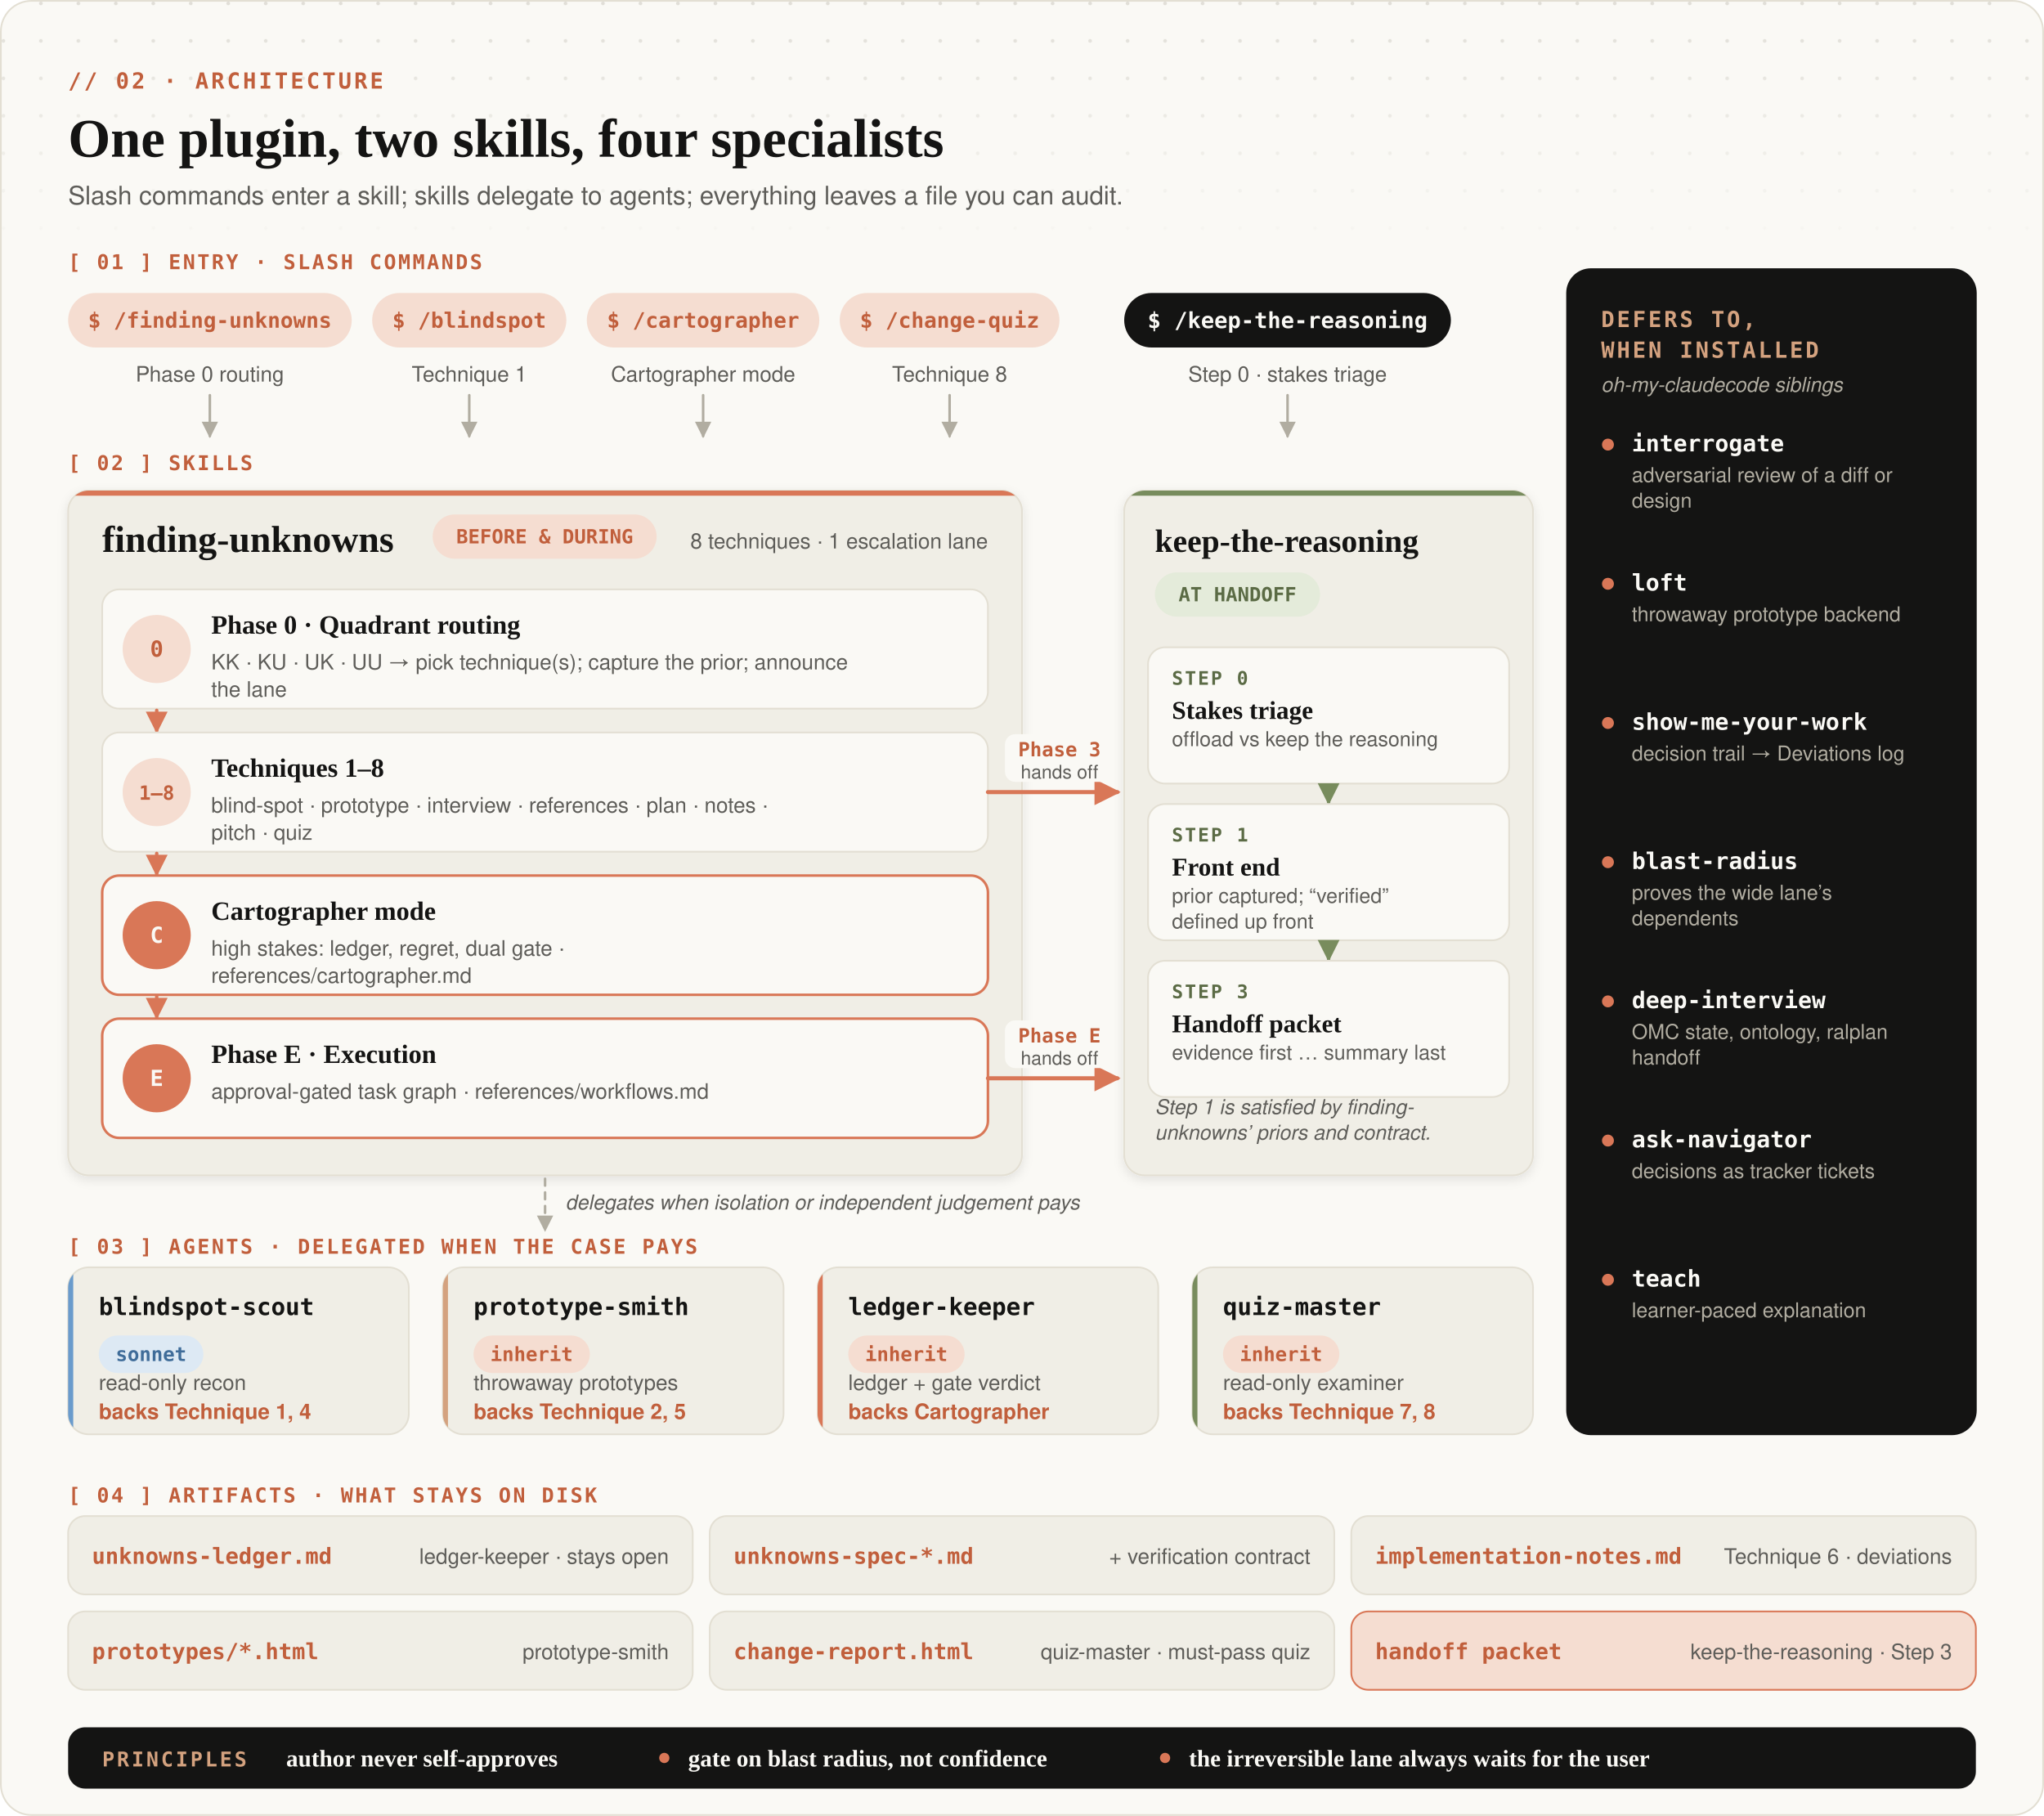
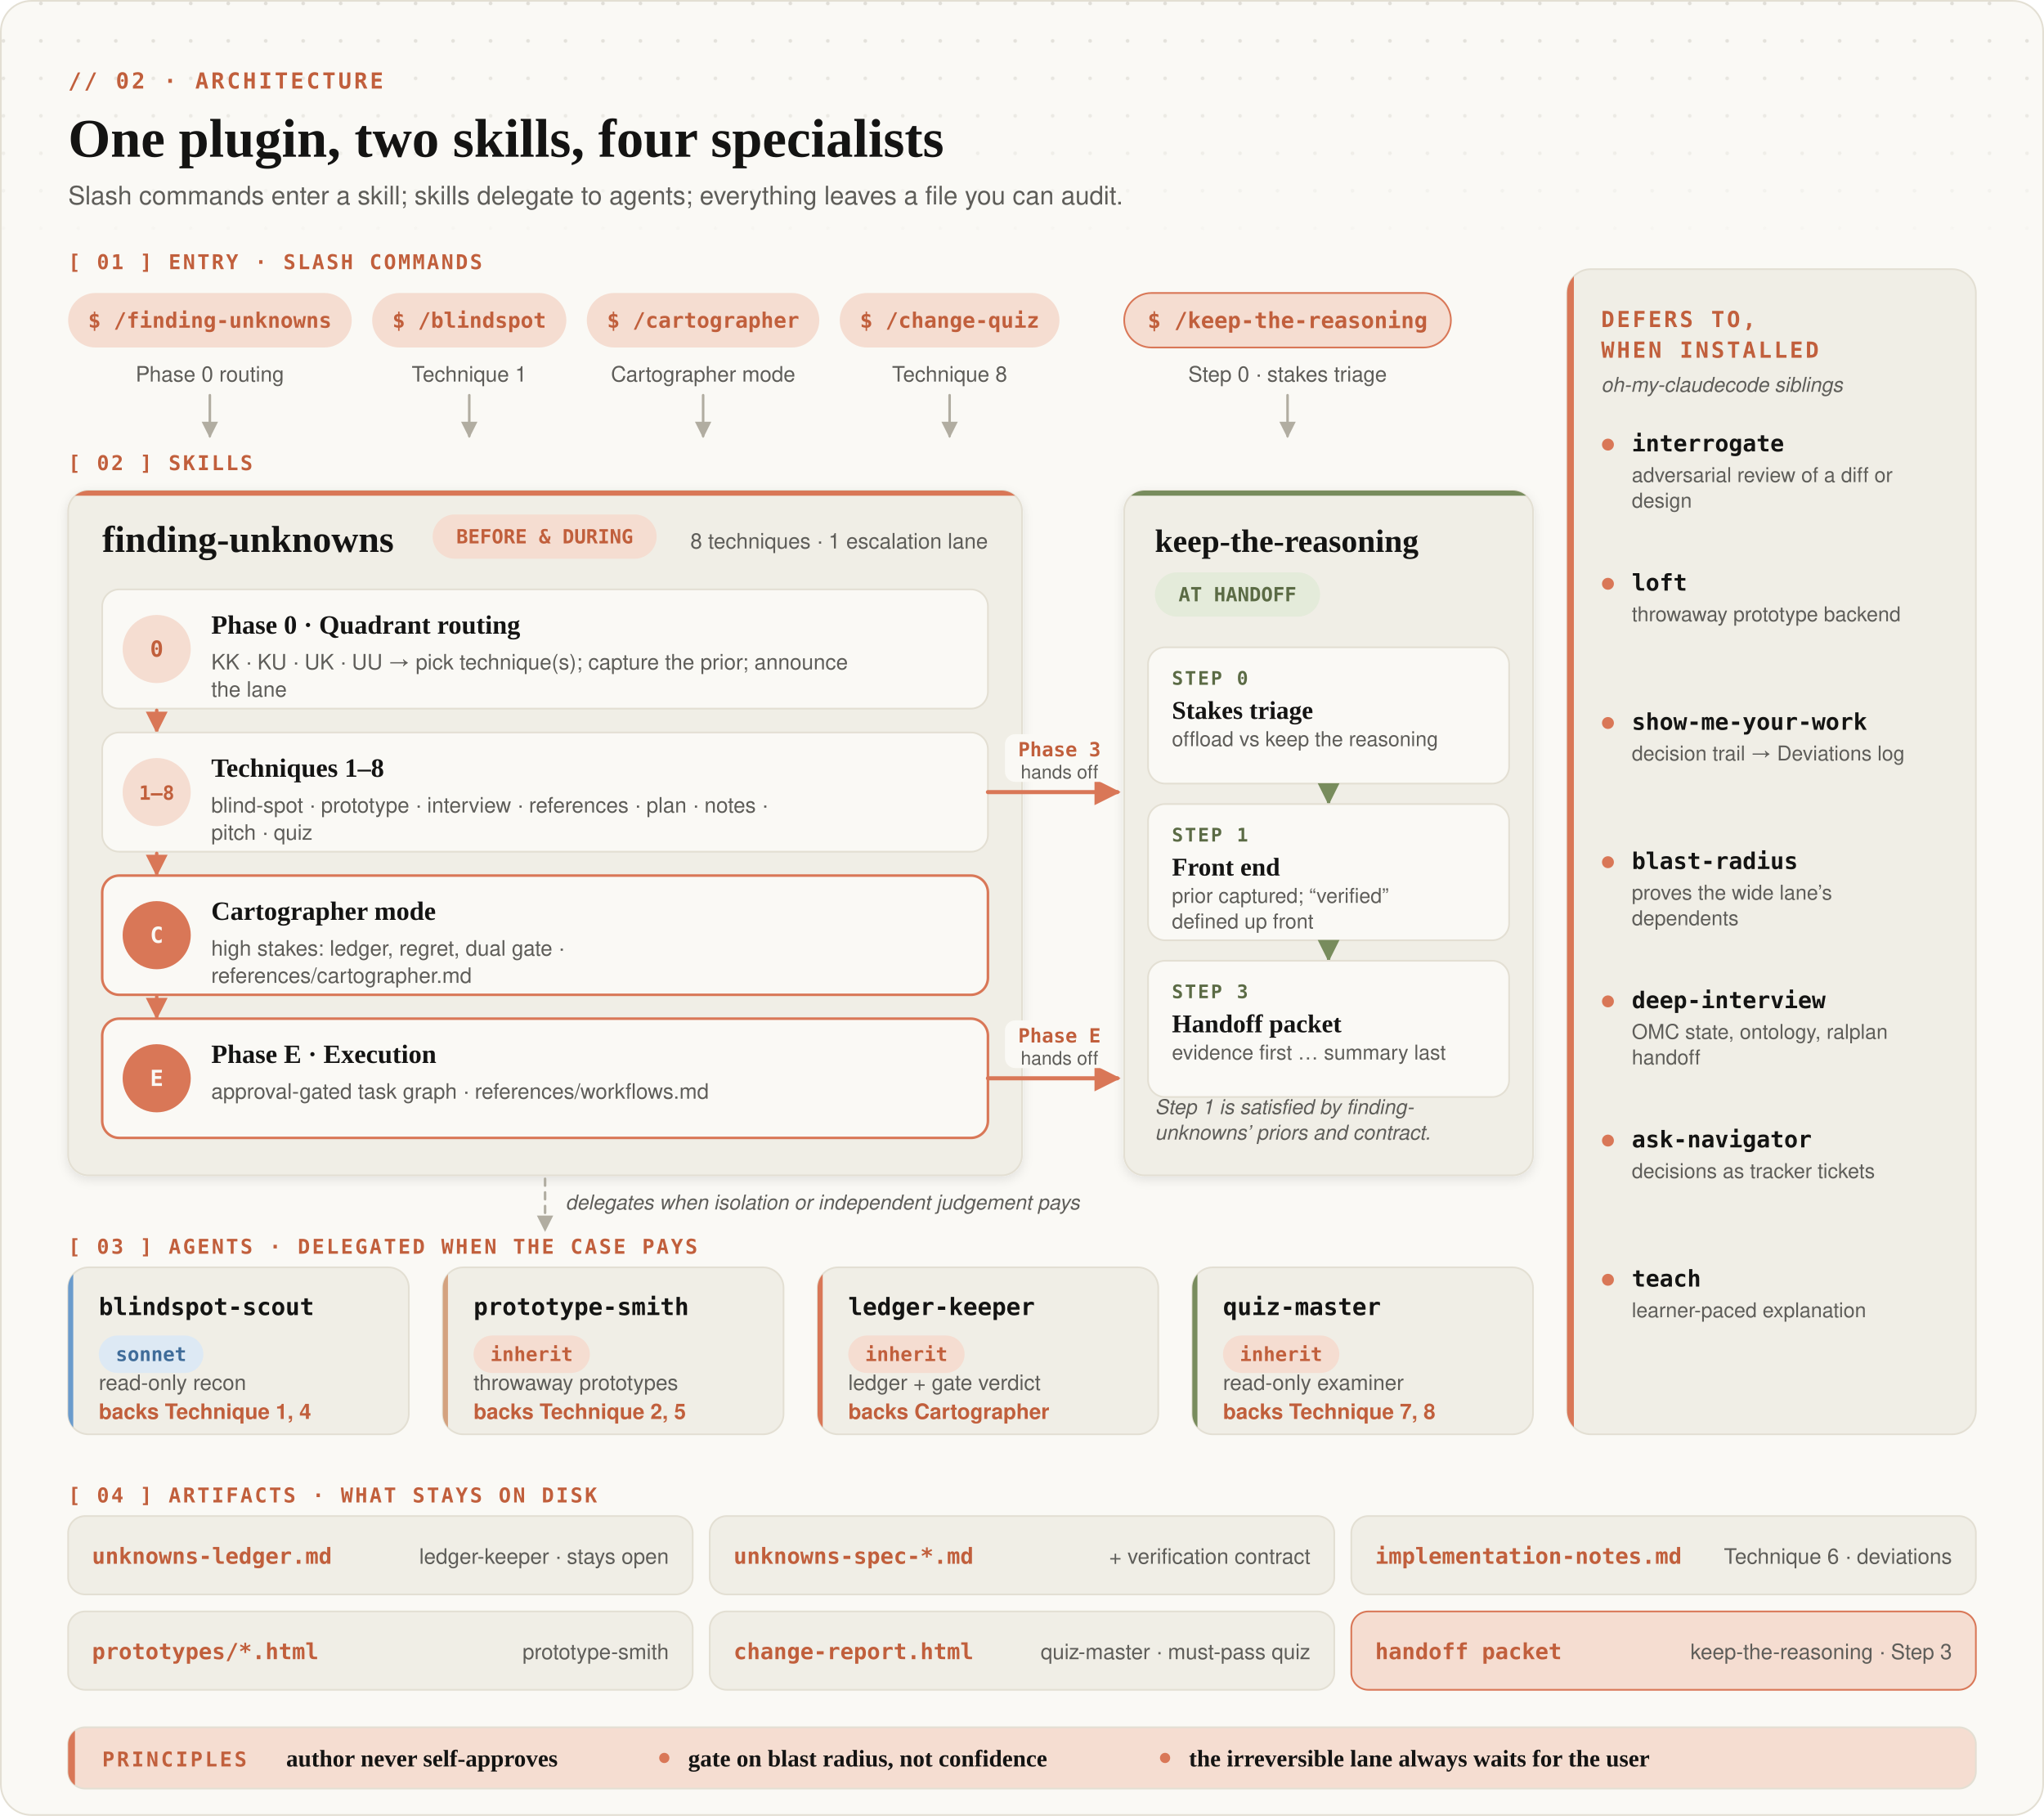
<svg xmlns="http://www.w3.org/2000/svg" width="1200" height="1066" viewBox="0 0 1200 1066">
  <defs>
    <marker id="ac" viewBox="0 0 10 10" refX="8" refY="5" markerWidth="8" markerHeight="8" orient="auto-start-reverse">
      <path d="M1 1 L9 5 L1 9 Z" fill="#D97757" />
    </marker>
    <marker id="ak" viewBox="0 0 10 10" refX="8" refY="5" markerWidth="8" markerHeight="8" orient="auto-start-reverse">
      <path d="M1 1 L9 5 L1 9 Z" fill="#B1ADA1" />
    </marker>
    <marker id="ad" viewBox="0 0 10 10" refX="8" refY="5" markerWidth="8" markerHeight="8" orient="auto-start-reverse">
      <path d="M1 1 L9 5 L1 9 Z" fill="#B5442E" />
    </marker>
    <marker id="ao" viewBox="0 0 10 10" refX="8" refY="5" markerWidth="8" markerHeight="8" orient="auto-start-reverse">
      <path d="M1 1 L9 5 L1 9 Z" fill="#788C5D" />
    </marker>
    <marker id="as" viewBox="0 0 10 10" refX="8" refY="5" markerWidth="8" markerHeight="8" orient="auto-start-reverse">
      <path d="M1 1 L9 5 L1 9 Z" fill="#6A9BCC" />
    </marker>
    <marker id="ai" viewBox="0 0 10 10" refX="8" refY="5" markerWidth="8" markerHeight="8" orient="auto-start-reverse">
      <path d="M1 1 L9 5 L1 9 Z" fill="#141413" />
    </marker>
    <filter id="sh" x="-5%" y="-5%" width="110%" height="115%">
      <feDropShadow dx="0" dy="2" stdDeviation="3" flood-color="#141413" flood-opacity="0.10" />
    </filter>
    <pattern id="dots" width="22" height="22" patternUnits="userSpaceOnUse">
      <circle cx="2" cy="2" r="1.1" fill="#B1ADA1" opacity="0.5" />
    </pattern>
    <linearGradient id="fadeg" x1="0" y1="0" x2="0" y2="1">
      <stop offset="0" stop-color="#fff" stop-opacity="1" />
      <stop offset="1" stop-color="#fff" stop-opacity="0" />
    </linearGradient>
    <mask id="fade">
      <rect x="0" y="0" width="1200" height="150" fill="url(#fadeg)" />
    </mask>
  </defs>
  <rect x="0.5" y="0.5" width="1199" height="1065" rx="18" fill="#FAF9F5" stroke="#E3DFD3" />
  <rect x="1" y="1" width="1198" height="150" rx="18" fill="url(#dots)" mask="url(#fade)" opacity="0.7" />
  <text x="40" y="52" font-family="ui-monospace, SFMono-Regular, Menlo, Consolas, monospace" font-size="13" fill="#C15F3C" font-weight="700" letter-spacing="1.5">// 02 · ARCHITECTURE</text>
  <text x="40" y="92" font-family="Georgia, 'Times New Roman', serif" font-size="32" fill="#141413" font-weight="700">One plugin, two skills, four specialists</text>
  <text x="40" y="120" font-family="-apple-system, 'Segoe UI', Helvetica, Arial, sans-serif" font-size="15" fill="#5E5D59">Slash commands enter a skill; skills delegate to agents; everything leaves a file you can audit.</text>
  <text x="40" y="158" font-family="ui-monospace, SFMono-Regular, Menlo, Consolas, monospace" font-size="12" fill="#C15F3C" font-weight="700" letter-spacing="1.2">[ 01 ] ENTRY · SLASH COMMANDS</text>
  <rect x="40" y="172" width="166.5" height="32" rx="16.0" fill="#F5DDD1" />
  <text x="123.2" y="192.4" font-family="ui-monospace, SFMono-Regular, Menlo, Consolas, monospace" font-size="12.5" fill="#C15F3C" font-weight="600" text-anchor="middle">$ /finding-unknowns</text>
  <text x="123.2" y="224" font-family="-apple-system, 'Segoe UI', Helvetica, Arial, sans-serif" font-size="12.5" fill="#5E5D59" text-anchor="middle">Phase 0 routing</text>
  <rect x="218.5" y="172" width="114.0" height="32" rx="16.0" fill="#F5DDD1" />
  <text x="275.5" y="192.4" font-family="ui-monospace, SFMono-Regular, Menlo, Consolas, monospace" font-size="12.5" fill="#C15F3C" font-weight="600" text-anchor="middle">$ /blindspot</text>
  <text x="275.5" y="224" font-family="-apple-system, 'Segoe UI', Helvetica, Arial, sans-serif" font-size="12.5" fill="#5E5D59" text-anchor="middle">Technique 1</text>
  <rect x="344.5" y="172" width="136.5" height="32" rx="16.0" fill="#F5DDD1" />
  <text x="412.8" y="192.4" font-family="ui-monospace, SFMono-Regular, Menlo, Consolas, monospace" font-size="12.5" fill="#C15F3C" font-weight="600" text-anchor="middle">$ /cartographer</text>
  <text x="412.8" y="224" font-family="-apple-system, 'Segoe UI', Helvetica, Arial, sans-serif" font-size="12.5" fill="#5E5D59" text-anchor="middle">Cartographer mode</text>
  <rect x="493.0" y="172" width="129.0" height="32" rx="16.0" fill="#F5DDD1" />
  <text x="557.5" y="192.4" font-family="ui-monospace, SFMono-Regular, Menlo, Consolas, monospace" font-size="12.5" fill="#C15F3C" font-weight="600" text-anchor="middle">$ /change-quiz</text>
  <text x="557.5" y="224" font-family="-apple-system, 'Segoe UI', Helvetica, Arial, sans-serif" font-size="12.5" fill="#5E5D59" text-anchor="middle">Technique 8</text>
-   <rect x="660" y="172" width="191.8" height="32" rx="16.0" fill="#141413" />
-   <text x="755.9" y="192.6" font-family="ui-monospace, SFMono-Regular, Menlo, Consolas, monospace" font-size="13" fill="#FAF9F5" font-weight="600" text-anchor="middle">$ /keep-the-reasoning</text>
+   <rect x="660" y="172" width="191.8" height="32" rx="16.0" fill="#F5DDD1" stroke="#D97757" stroke-width="1" />
+   <text x="755.9" y="192.6" font-family="ui-monospace, SFMono-Regular, Menlo, Consolas, monospace" font-size="13" fill="#C15F3C" font-weight="600" text-anchor="middle">$ /keep-the-reasoning</text>
  <text x="755.9" y="224" font-family="-apple-system, 'Segoe UI', Helvetica, Arial, sans-serif" font-size="12.5" fill="#5E5D59" text-anchor="middle">Step 0 · stakes triage</text>
  <path d="M123.2 232 L123.2 256" fill="none" stroke="#B1ADA1" stroke-width="1.5" stroke-linecap="round" stroke-linejoin="round" marker-end="url(#ak)" />
  <path d="M275.5 232 L275.5 256" fill="none" stroke="#B1ADA1" stroke-width="1.5" stroke-linecap="round" stroke-linejoin="round" marker-end="url(#ak)" />
  <path d="M412.8 232 L412.8 256" fill="none" stroke="#B1ADA1" stroke-width="1.5" stroke-linecap="round" stroke-linejoin="round" marker-end="url(#ak)" />
  <path d="M557.5 232 L557.5 256" fill="none" stroke="#B1ADA1" stroke-width="1.5" stroke-linecap="round" stroke-linejoin="round" marker-end="url(#ak)" />
  <path d="M755.9 232 L755.9 256" fill="none" stroke="#B1ADA1" stroke-width="1.5" stroke-linecap="round" stroke-linejoin="round" marker-end="url(#ak)" />
  <text x="40" y="276" font-family="ui-monospace, SFMono-Regular, Menlo, Consolas, monospace" font-size="12" fill="#C15F3C" font-weight="700" letter-spacing="1.2">[ 02 ] SKILLS</text>
  <clipPath id="c1">
    <rect x="40" y="288" width="560" height="402" rx="12" />
  </clipPath>
  <rect x="40" y="288" width="560" height="402" rx="12" fill="#F0EEE6" stroke="#E3DFD3" stroke-width="1" filter="url(#sh)" />
  <rect x="40" y="288" width="560" height="3" fill="#D97757" clip-path="url(#c1)" />
  <text x="60" y="324" font-family="Georgia, 'Times New Roman', serif" font-size="22" fill="#141413" font-weight="700">finding-unknowns</text>
  <rect x="254" y="302" width="131.5" height="26" rx="13.0" fill="#F5DDD1" />
  <text x="319.8" y="319.0" font-family="ui-monospace, SFMono-Regular, Menlo, Consolas, monospace" font-size="11.5" fill="#C15F3C" font-weight="600" text-anchor="middle">BEFORE &amp; DURING</text>
  <text x="580" y="322" font-family="-apple-system, 'Segoe UI', Helvetica, Arial, sans-serif" font-size="12.5" fill="#5E5D59" text-anchor="end">8 techniques · 1 escalation lane</text>
  <clipPath id="c2">
    <rect x="60" y="346" width="520" height="70" rx="10" />
  </clipPath>
  <rect x="60" y="346" width="520" height="70" rx="10" fill="#FAF9F5" stroke="#E3DFD3" stroke-width="1" />
  <circle cx="92" cy="381.0" r="20" fill="#F5DDD1" />
  <text x="92" y="385.5" font-family="ui-monospace, SFMono-Regular, Menlo, Consolas, monospace" font-size="13" fill="#C15F3C" font-weight="700" text-anchor="middle">0</text>
  <text x="124" y="372" font-family="Georgia, 'Times New Roman', serif" font-size="15.5" fill="#141413" font-weight="700">Phase 0 · Quadrant routing</text>
  <text x="124" y="393" font-family="-apple-system, 'Segoe UI', Helvetica, Arial, sans-serif" font-size="12.5" fill="#5E5D59">KK · KU · UK · UU → pick technique(s); capture the prior; announce</text>
  <text x="124" y="409" font-family="-apple-system, 'Segoe UI', Helvetica, Arial, sans-serif" font-size="12.5" fill="#5E5D59">the lane</text>
  <path d="M92 417 L92 429" fill="none" stroke="#D97757" stroke-width="2" stroke-linecap="round" stroke-linejoin="round" marker-end="url(#ac)" />
  <clipPath id="c3">
    <rect x="60" y="430" width="520" height="70" rx="10" />
  </clipPath>
  <rect x="60" y="430" width="520" height="70" rx="10" fill="#FAF9F5" stroke="#E3DFD3" stroke-width="1" />
  <circle cx="92" cy="465.0" r="20" fill="#F5DDD1" />
  <text x="92" y="469.5" font-family="ui-monospace, SFMono-Regular, Menlo, Consolas, monospace" font-size="11.5" fill="#C15F3C" font-weight="700" text-anchor="middle">1–8</text>
  <text x="124" y="456" font-family="Georgia, 'Times New Roman', serif" font-size="15.5" fill="#141413" font-weight="700">Techniques 1–8</text>
  <text x="124" y="477" font-family="-apple-system, 'Segoe UI', Helvetica, Arial, sans-serif" font-size="12.5" fill="#5E5D59">blind-spot · prototype · interview · references · plan · notes ·</text>
  <text x="124" y="493" font-family="-apple-system, 'Segoe UI', Helvetica, Arial, sans-serif" font-size="12.5" fill="#5E5D59">pitch · quiz</text>
  <path d="M92 501 L92 513" fill="none" stroke="#D97757" stroke-width="2" stroke-linecap="round" stroke-linejoin="round" marker-end="url(#ac)" />
  <clipPath id="c4">
    <rect x="60" y="514" width="520" height="70" rx="10" />
  </clipPath>
  <rect x="60" y="514" width="520" height="70" rx="10" fill="#FAF9F5" stroke="#D97757" stroke-width="1.5" />
  <circle cx="92" cy="549.0" r="20" fill="#D97757" />
  <text x="92" y="553.5" font-family="ui-monospace, SFMono-Regular, Menlo, Consolas, monospace" font-size="13" fill="#FAF9F5" font-weight="700" text-anchor="middle">C</text>
  <text x="124" y="540" font-family="Georgia, 'Times New Roman', serif" font-size="15.5" fill="#141413" font-weight="700">Cartographer mode</text>
  <text x="124" y="561" font-family="-apple-system, 'Segoe UI', Helvetica, Arial, sans-serif" font-size="12.5" fill="#5E5D59">high stakes: ledger, regret, dual gate ·</text>
  <text x="124" y="577" font-family="-apple-system, 'Segoe UI', Helvetica, Arial, sans-serif" font-size="12.5" fill="#5E5D59">references/cartographer.md</text>
  <path d="M92 585 L92 597" fill="none" stroke="#D97757" stroke-width="2" stroke-linecap="round" stroke-linejoin="round" marker-end="url(#ac)" />
  <clipPath id="c5">
    <rect x="60" y="598" width="520" height="70" rx="10" />
  </clipPath>
  <rect x="60" y="598" width="520" height="70" rx="10" fill="#FAF9F5" stroke="#D97757" stroke-width="1.5" />
  <circle cx="92" cy="633.0" r="20" fill="#D97757" />
  <text x="92" y="637.5" font-family="ui-monospace, SFMono-Regular, Menlo, Consolas, monospace" font-size="13" fill="#FAF9F5" font-weight="700" text-anchor="middle">E</text>
  <text x="124" y="624" font-family="Georgia, 'Times New Roman', serif" font-size="15.5" fill="#141413" font-weight="700">Phase E · Execution</text>
  <text x="124" y="645" font-family="-apple-system, 'Segoe UI', Helvetica, Arial, sans-serif" font-size="12.5" fill="#5E5D59">approval-gated task graph · references/workflows.md</text>
  <text x="300" y="509.5" font-family="-apple-system, 'Segoe UI', Helvetica, Arial, sans-serif" font-size="1" fill="#141413" />
  <clipPath id="c6">
    <rect x="660" y="288" width="240" height="402" rx="12" />
  </clipPath>
  <rect x="660" y="288" width="240" height="402" rx="12" fill="#F0EEE6" stroke="#E3DFD3" stroke-width="1" filter="url(#sh)" />
  <rect x="660" y="288" width="240" height="3" fill="#788C5D" clip-path="url(#c6)" />
  <text x="678" y="324" font-family="Georgia, 'Times New Roman', serif" font-size="19" fill="#141413" font-weight="700">keep-the-reasoning</text>
  <rect x="678" y="336" width="97.0" height="26" rx="13.0" fill="#E4EBDA" />
  <text x="726.5" y="353.0" font-family="ui-monospace, SFMono-Regular, Menlo, Consolas, monospace" font-size="11.5" fill="#5B6B45" font-weight="600" text-anchor="middle">AT HANDOFF</text>
  <clipPath id="c7">
    <rect x="674" y="380" width="212" height="80" rx="10" />
  </clipPath>
  <rect x="674" y="380" width="212" height="80" rx="10" fill="#FAF9F5" stroke="#E3DFD3" stroke-width="1" />
  <text x="688" y="402" font-family="ui-monospace, SFMono-Regular, Menlo, Consolas, monospace" font-size="11" fill="#5B6B45" font-weight="700" letter-spacing="1">STEP 0</text>
  <text x="688" y="422" font-family="Georgia, 'Times New Roman', serif" font-size="15" fill="#141413" font-weight="700">Stakes triage</text>
  <text x="688" y="438" font-family="-apple-system, 'Segoe UI', Helvetica, Arial, sans-serif" font-size="12" fill="#5E5D59">offload vs keep the reasoning</text>
  <path d="M780.0 461 L780.0 471" fill="none" stroke="#788C5D" stroke-width="2" stroke-linecap="round" stroke-linejoin="round" marker-end="url(#ao)" />
  <clipPath id="c8">
    <rect x="674" y="472" width="212" height="80" rx="10" />
  </clipPath>
  <rect x="674" y="472" width="212" height="80" rx="10" fill="#FAF9F5" stroke="#E3DFD3" stroke-width="1" />
  <text x="688" y="494" font-family="ui-monospace, SFMono-Regular, Menlo, Consolas, monospace" font-size="11" fill="#5B6B45" font-weight="700" letter-spacing="1">STEP 1</text>
  <text x="688" y="514" font-family="Georgia, 'Times New Roman', serif" font-size="15" fill="#141413" font-weight="700">Front end</text>
  <text x="688" y="530" font-family="-apple-system, 'Segoe UI', Helvetica, Arial, sans-serif" font-size="12" fill="#5E5D59">prior captured; “verified”</text>
  <text x="688" y="545" font-family="-apple-system, 'Segoe UI', Helvetica, Arial, sans-serif" font-size="12" fill="#5E5D59">defined up front</text>
  <path d="M780.0 553 L780.0 563" fill="none" stroke="#788C5D" stroke-width="2" stroke-linecap="round" stroke-linejoin="round" marker-end="url(#ao)" />
  <clipPath id="c9">
    <rect x="674" y="564" width="212" height="80" rx="10" />
  </clipPath>
  <rect x="674" y="564" width="212" height="80" rx="10" fill="#FAF9F5" stroke="#E3DFD3" stroke-width="1" />
  <text x="688" y="586" font-family="ui-monospace, SFMono-Regular, Menlo, Consolas, monospace" font-size="11" fill="#5B6B45" font-weight="700" letter-spacing="1">STEP 3</text>
  <text x="688" y="606" font-family="Georgia, 'Times New Roman', serif" font-size="15" fill="#141413" font-weight="700">Handoff packet</text>
  <text x="688" y="622" font-family="-apple-system, 'Segoe UI', Helvetica, Arial, sans-serif" font-size="12" fill="#5E5D59">evidence first … summary last</text>
  <text x="678" y="654" font-family="-apple-system, 'Segoe UI', Helvetica, Arial, sans-serif" font-size="12" fill="#5E5D59" font-style="italic">Step 1 is satisfied by finding-</text>
  <text x="678" y="669" font-family="-apple-system, 'Segoe UI', Helvetica, Arial, sans-serif" font-size="12" fill="#5E5D59" font-style="italic">unknowns’ priors and contract.</text>
  <path d="M580 465.0 C620 465.0 626 465.0 656 465.0" fill="none" stroke="#D97757" stroke-width="2.4" stroke-linecap="round" stroke-linejoin="round" marker-end="url(#ac)" />
  <path d="M580 633.0 C620 633.0 626 633.0 656 633.0" fill="none" stroke="#D97757" stroke-width="2.4" stroke-linecap="round" stroke-linejoin="round" marker-end="url(#ac)" />
  <rect x="590" y="431.0" width="64" height="28" rx="6" fill="#FAF9F5" />
  <text x="622" y="444.0" font-family="ui-monospace, SFMono-Regular, Menlo, Consolas, monospace" font-size="11.5" fill="#C15F3C" font-weight="700" text-anchor="middle">Phase 3</text>
  <text x="622" y="457.0" font-family="-apple-system, 'Segoe UI', Helvetica, Arial, sans-serif" font-size="11" fill="#5E5D59" text-anchor="middle">hands off</text>
  <rect x="590" y="599.0" width="64" height="28" rx="6" fill="#FAF9F5" />
  <text x="622" y="612.0" font-family="ui-monospace, SFMono-Regular, Menlo, Consolas, monospace" font-size="11.5" fill="#C15F3C" font-weight="700" text-anchor="middle">Phase E</text>
  <text x="622" y="625.0" font-family="-apple-system, 'Segoe UI', Helvetica, Arial, sans-serif" font-size="11" fill="#5E5D59" text-anchor="middle">hands off</text>
  <text x="40" y="736" font-family="ui-monospace, SFMono-Regular, Menlo, Consolas, monospace" font-size="12" fill="#C15F3C" font-weight="700" letter-spacing="1.2">[ 03 ] AGENTS · DELEGATED WHEN THE CASE PAYS</text>
  <clipPath id="c10">
    <rect x="40" y="744" width="200" height="98" rx="12" />
  </clipPath>
  <rect x="40" y="744" width="200" height="98" rx="12" fill="#F0EEE6" stroke="#E3DFD3" stroke-width="1" />
  <rect x="40" y="744" width="3" height="98" fill="#6A9BCC" clip-path="url(#c10)" />
  <text x="58" y="772" font-family="ui-monospace, SFMono-Regular, Menlo, Consolas, monospace" font-size="14" fill="#141413" font-weight="700">blindspot-scout</text>
  <rect x="58" y="784" width="61.4" height="22" rx="11.0" fill="#DDE9F4" />
  <text x="88.7" y="799.0" font-family="ui-monospace, SFMono-Regular, Menlo, Consolas, monospace" font-size="11.5" fill="#3F6C99" font-weight="600" text-anchor="middle">sonnet</text>
  <text x="58" y="816" font-family="-apple-system, 'Segoe UI', Helvetica, Arial, sans-serif" font-size="12.5" fill="#5E5D59">read-only recon</text>
  <text x="58" y="833" font-family="-apple-system, 'Segoe UI', Helvetica, Arial, sans-serif" font-size="12.5" fill="#C15F3C" font-weight="600">backs  Technique 1, 4</text>
  <clipPath id="c11">
    <rect x="260" y="744" width="200" height="98" rx="12" />
  </clipPath>
  <rect x="260" y="744" width="200" height="98" rx="12" fill="#F0EEE6" stroke="#E3DFD3" stroke-width="1" />
  <rect x="260" y="744" width="3" height="98" fill="#D4A27F" clip-path="url(#c11)" />
  <text x="278" y="772" font-family="ui-monospace, SFMono-Regular, Menlo, Consolas, monospace" font-size="14" fill="#141413" font-weight="700">prototype-smith</text>
  <rect x="278" y="784" width="68.3" height="22" rx="11.0" fill="#F5DDD1" />
  <text x="312.1" y="799.0" font-family="ui-monospace, SFMono-Regular, Menlo, Consolas, monospace" font-size="11.5" fill="#C15F3C" font-weight="600" text-anchor="middle">inherit</text>
  <text x="278" y="816" font-family="-apple-system, 'Segoe UI', Helvetica, Arial, sans-serif" font-size="12.5" fill="#5E5D59">throwaway prototypes</text>
  <text x="278" y="833" font-family="-apple-system, 'Segoe UI', Helvetica, Arial, sans-serif" font-size="12.5" fill="#C15F3C" font-weight="600">backs  Technique 2, 5</text>
  <clipPath id="c12">
    <rect x="480" y="744" width="200" height="98" rx="12" />
  </clipPath>
  <rect x="480" y="744" width="200" height="98" rx="12" fill="#F0EEE6" stroke="#E3DFD3" stroke-width="1" />
  <rect x="480" y="744" width="3" height="98" fill="#D97757" clip-path="url(#c12)" />
  <text x="498" y="772" font-family="ui-monospace, SFMono-Regular, Menlo, Consolas, monospace" font-size="14" fill="#141413" font-weight="700">ledger-keeper</text>
  <rect x="498" y="784" width="68.3" height="22" rx="11.0" fill="#F5DDD1" />
  <text x="532.1" y="799.0" font-family="ui-monospace, SFMono-Regular, Menlo, Consolas, monospace" font-size="11.5" fill="#C15F3C" font-weight="600" text-anchor="middle">inherit</text>
  <text x="498" y="816" font-family="-apple-system, 'Segoe UI', Helvetica, Arial, sans-serif" font-size="12.5" fill="#5E5D59">ledger + gate verdict</text>
  <text x="498" y="833" font-family="-apple-system, 'Segoe UI', Helvetica, Arial, sans-serif" font-size="12.5" fill="#C15F3C" font-weight="600">backs  Cartographer</text>
  <clipPath id="c13">
    <rect x="700" y="744" width="200" height="98" rx="12" />
  </clipPath>
  <rect x="700" y="744" width="200" height="98" rx="12" fill="#F0EEE6" stroke="#E3DFD3" stroke-width="1" />
  <rect x="700" y="744" width="3" height="98" fill="#788C5D" clip-path="url(#c13)" />
  <text x="718" y="772" font-family="ui-monospace, SFMono-Regular, Menlo, Consolas, monospace" font-size="14" fill="#141413" font-weight="700">quiz-master</text>
  <rect x="718" y="784" width="68.3" height="22" rx="11.0" fill="#F5DDD1" />
  <text x="752.1" y="799.0" font-family="ui-monospace, SFMono-Regular, Menlo, Consolas, monospace" font-size="11.5" fill="#C15F3C" font-weight="600" text-anchor="middle">inherit</text>
  <text x="718" y="816" font-family="-apple-system, 'Segoe UI', Helvetica, Arial, sans-serif" font-size="12.5" fill="#5E5D59">read-only examiner</text>
  <text x="718" y="833" font-family="-apple-system, 'Segoe UI', Helvetica, Arial, sans-serif" font-size="12.5" fill="#C15F3C" font-weight="600">backs  Technique 7, 8</text>
  <path d="M320 692 L320 722" fill="none" stroke="#B1ADA1" stroke-width="1.5" stroke-linecap="round" stroke-linejoin="round" stroke-dasharray="4 4" marker-end="url(#ak)" />
  <text x="332" y="710" font-family="-apple-system, 'Segoe UI', Helvetica, Arial, sans-serif" font-size="12" fill="#5E5D59" font-style="italic">delegates when isolation or independent judgement pays</text>
  <text x="40" y="882" font-family="ui-monospace, SFMono-Regular, Menlo, Consolas, monospace" font-size="12" fill="#C15F3C" font-weight="700" letter-spacing="1.2">[ 04 ] ARTIFACTS · WHAT STAYS ON DISK</text>
  <clipPath id="c14">
    <rect x="40.0" y="890" width="366.667" height="46" rx="10" />
  </clipPath>
  <rect x="40.0" y="890" width="366.667" height="46" rx="10" fill="#F0EEE6" stroke="#E3DFD3" stroke-width="1" />
  <text x="54.0" y="918" font-family="ui-monospace, SFMono-Regular, Menlo, Consolas, monospace" font-size="13" fill="#C15F3C" font-weight="700">unknowns-ledger.md</text>
  <text x="392.667" y="918" font-family="-apple-system, 'Segoe UI', Helvetica, Arial, sans-serif" font-size="12.5" fill="#5E5D59" text-anchor="end">ledger-keeper · stays open</text>
  <clipPath id="c15">
    <rect x="416.667" y="890" width="366.667" height="46" rx="10" />
  </clipPath>
  <rect x="416.667" y="890" width="366.667" height="46" rx="10" fill="#F0EEE6" stroke="#E3DFD3" stroke-width="1" />
  <text x="430.667" y="918" font-family="ui-monospace, SFMono-Regular, Menlo, Consolas, monospace" font-size="13" fill="#C15F3C" font-weight="700">unknowns-spec-*.md</text>
  <text x="769.333" y="918" font-family="-apple-system, 'Segoe UI', Helvetica, Arial, sans-serif" font-size="12.5" fill="#5E5D59" text-anchor="end">+ verification contract</text>
  <clipPath id="c16">
    <rect x="793.333" y="890" width="366.667" height="46" rx="10" />
  </clipPath>
  <rect x="793.333" y="890" width="366.667" height="46" rx="10" fill="#F0EEE6" stroke="#E3DFD3" stroke-width="1" />
  <text x="807.333" y="918" font-family="ui-monospace, SFMono-Regular, Menlo, Consolas, monospace" font-size="13" fill="#C15F3C" font-weight="700">implementation-notes.md</text>
  <text x="1146.0" y="918" font-family="-apple-system, 'Segoe UI', Helvetica, Arial, sans-serif" font-size="12.5" fill="#5E5D59" text-anchor="end">Technique 6 · deviations</text>
  <clipPath id="c17">
    <rect x="40.0" y="946" width="366.667" height="46" rx="10" />
  </clipPath>
  <rect x="40.0" y="946" width="366.667" height="46" rx="10" fill="#F0EEE6" stroke="#E3DFD3" stroke-width="1" />
  <text x="54.0" y="974" font-family="ui-monospace, SFMono-Regular, Menlo, Consolas, monospace" font-size="13" fill="#C15F3C" font-weight="700">prototypes/*.html</text>
  <text x="392.667" y="974" font-family="-apple-system, 'Segoe UI', Helvetica, Arial, sans-serif" font-size="12.5" fill="#5E5D59" text-anchor="end">prototype-smith</text>
  <clipPath id="c18">
    <rect x="416.667" y="946" width="366.667" height="46" rx="10" />
  </clipPath>
  <rect x="416.667" y="946" width="366.667" height="46" rx="10" fill="#F0EEE6" stroke="#E3DFD3" stroke-width="1" />
  <text x="430.667" y="974" font-family="ui-monospace, SFMono-Regular, Menlo, Consolas, monospace" font-size="13" fill="#C15F3C" font-weight="700">change-report.html</text>
  <text x="769.333" y="974" font-family="-apple-system, 'Segoe UI', Helvetica, Arial, sans-serif" font-size="12.5" fill="#5E5D59" text-anchor="end">quiz-master · must-pass quiz</text>
  <clipPath id="c19">
    <rect x="793.333" y="946" width="366.667" height="46" rx="10" />
  </clipPath>
  <rect x="793.333" y="946" width="366.667" height="46" rx="10" fill="#F5DDD1" stroke="#D97757" stroke-width="1" />
  <text x="807.333" y="974" font-family="ui-monospace, SFMono-Regular, Menlo, Consolas, monospace" font-size="13" fill="#C15F3C" font-weight="700">handoff packet</text>
  <text x="1146.0" y="974" font-family="-apple-system, 'Segoe UI', Helvetica, Arial, sans-serif" font-size="12.5" fill="#5E5D59" text-anchor="end">keep-the-reasoning · Step 3</text>
  <clipPath id="c20">
    <rect x="920" y="158" width="240" height="684" rx="14" />
  </clipPath>
-   <rect x="920" y="158" width="240" height="684" rx="14" fill="#141413" stroke="#141413" stroke-width="1" />
-   <text x="940" y="192" font-family="ui-monospace, SFMono-Regular, Menlo, Consolas, monospace" font-size="13" fill="#D4A27F" font-weight="700" letter-spacing="1.4">DEFERS TO,</text>
-   <text x="940" y="210" font-family="ui-monospace, SFMono-Regular, Menlo, Consolas, monospace" font-size="13" fill="#D4A27F" font-weight="700" letter-spacing="1.4">WHEN INSTALLED</text>
-   <text x="940" y="230" font-family="-apple-system, 'Segoe UI', Helvetica, Arial, sans-serif" font-size="12" fill="#B1ADA1" font-style="italic">oh-my-claudecode siblings</text>
+   <rect x="920" y="158" width="240" height="684" rx="14" fill="#F0EEE6" stroke="#E3DFD3" stroke-width="1" />
+   <rect x="920" y="158" width="4" height="684" fill="#D97757" clip-path="url(#c20)" />
+   <text x="940" y="192" font-family="ui-monospace, SFMono-Regular, Menlo, Consolas, monospace" font-size="13" fill="#C15F3C" font-weight="700" letter-spacing="1.4">DEFERS TO,</text>
+   <text x="940" y="210" font-family="ui-monospace, SFMono-Regular, Menlo, Consolas, monospace" font-size="13" fill="#C15F3C" font-weight="700" letter-spacing="1.4">WHEN INSTALLED</text>
+   <text x="940" y="230" font-family="-apple-system, 'Segoe UI', Helvetica, Arial, sans-serif" font-size="12" fill="#5E5D59" font-style="italic">oh-my-claudecode siblings</text>
  <circle cx="944" cy="261.0" r="3.5" fill="#D97757" />
-   <text x="958" y="265.0" font-family="ui-monospace, SFMono-Regular, Menlo, Consolas, monospace" font-size="13.5" fill="#FAF9F5" font-weight="700">interrogate</text>
-   <text x="958" y="283.0" font-family="-apple-system, 'Segoe UI', Helvetica, Arial, sans-serif" font-size="12" fill="#B1ADA1">adversarial review of a diff or</text>
-   <text x="958" y="298.0" font-family="-apple-system, 'Segoe UI', Helvetica, Arial, sans-serif" font-size="12" fill="#B1ADA1">design</text>
+   <text x="958" y="265.0" font-family="ui-monospace, SFMono-Regular, Menlo, Consolas, monospace" font-size="13.5" fill="#141413" font-weight="700">interrogate</text>
+   <text x="958" y="283.0" font-family="-apple-system, 'Segoe UI', Helvetica, Arial, sans-serif" font-size="12" fill="#5E5D59">adversarial review of a diff or</text>
+   <text x="958" y="298.0" font-family="-apple-system, 'Segoe UI', Helvetica, Arial, sans-serif" font-size="12" fill="#5E5D59">design</text>
  <circle cx="944" cy="342.714" r="3.5" fill="#D97757" />
-   <text x="958" y="346.714" font-family="ui-monospace, SFMono-Regular, Menlo, Consolas, monospace" font-size="13.5" fill="#FAF9F5" font-weight="700">loft</text>
-   <text x="958" y="364.714" font-family="-apple-system, 'Segoe UI', Helvetica, Arial, sans-serif" font-size="12" fill="#B1ADA1">throwaway prototype backend</text>
+   <text x="958" y="346.714" font-family="ui-monospace, SFMono-Regular, Menlo, Consolas, monospace" font-size="13.5" fill="#141413" font-weight="700">loft</text>
+   <text x="958" y="364.714" font-family="-apple-system, 'Segoe UI', Helvetica, Arial, sans-serif" font-size="12" fill="#5E5D59">throwaway prototype backend</text>
  <circle cx="944" cy="424.429" r="3.5" fill="#D97757" />
-   <text x="958" y="428.429" font-family="ui-monospace, SFMono-Regular, Menlo, Consolas, monospace" font-size="13.5" fill="#FAF9F5" font-weight="700">show-me-your-work</text>
-   <text x="958" y="446.429" font-family="-apple-system, 'Segoe UI', Helvetica, Arial, sans-serif" font-size="12" fill="#B1ADA1">decision trail → Deviations log</text>
+   <text x="958" y="428.429" font-family="ui-monospace, SFMono-Regular, Menlo, Consolas, monospace" font-size="13.5" fill="#141413" font-weight="700">show-me-your-work</text>
+   <text x="958" y="446.429" font-family="-apple-system, 'Segoe UI', Helvetica, Arial, sans-serif" font-size="12" fill="#5E5D59">decision trail → Deviations log</text>
  <circle cx="944" cy="506.143" r="3.5" fill="#D97757" />
-   <text x="958" y="510.143" font-family="ui-monospace, SFMono-Regular, Menlo, Consolas, monospace" font-size="13.5" fill="#FAF9F5" font-weight="700">blast-radius</text>
-   <text x="958" y="528.143" font-family="-apple-system, 'Segoe UI', Helvetica, Arial, sans-serif" font-size="12" fill="#B1ADA1">proves the wide lane’s</text>
-   <text x="958" y="543.143" font-family="-apple-system, 'Segoe UI', Helvetica, Arial, sans-serif" font-size="12" fill="#B1ADA1">dependents</text>
+   <text x="958" y="510.143" font-family="ui-monospace, SFMono-Regular, Menlo, Consolas, monospace" font-size="13.5" fill="#141413" font-weight="700">blast-radius</text>
+   <text x="958" y="528.143" font-family="-apple-system, 'Segoe UI', Helvetica, Arial, sans-serif" font-size="12" fill="#5E5D59">proves the wide lane’s</text>
+   <text x="958" y="543.143" font-family="-apple-system, 'Segoe UI', Helvetica, Arial, sans-serif" font-size="12" fill="#5E5D59">dependents</text>
  <circle cx="944" cy="587.857" r="3.5" fill="#D97757" />
-   <text x="958" y="591.857" font-family="ui-monospace, SFMono-Regular, Menlo, Consolas, monospace" font-size="13.5" fill="#FAF9F5" font-weight="700">deep-interview</text>
-   <text x="958" y="609.857" font-family="-apple-system, 'Segoe UI', Helvetica, Arial, sans-serif" font-size="12" fill="#B1ADA1">OMC state, ontology, ralplan</text>
-   <text x="958" y="624.857" font-family="-apple-system, 'Segoe UI', Helvetica, Arial, sans-serif" font-size="12" fill="#B1ADA1">handoff</text>
+   <text x="958" y="591.857" font-family="ui-monospace, SFMono-Regular, Menlo, Consolas, monospace" font-size="13.5" fill="#141413" font-weight="700">deep-interview</text>
+   <text x="958" y="609.857" font-family="-apple-system, 'Segoe UI', Helvetica, Arial, sans-serif" font-size="12" fill="#5E5D59">OMC state, ontology, ralplan</text>
+   <text x="958" y="624.857" font-family="-apple-system, 'Segoe UI', Helvetica, Arial, sans-serif" font-size="12" fill="#5E5D59">handoff</text>
  <circle cx="944" cy="669.571" r="3.5" fill="#D97757" />
-   <text x="958" y="673.571" font-family="ui-monospace, SFMono-Regular, Menlo, Consolas, monospace" font-size="13.5" fill="#FAF9F5" font-weight="700">ask-navigator</text>
-   <text x="958" y="691.571" font-family="-apple-system, 'Segoe UI', Helvetica, Arial, sans-serif" font-size="12" fill="#B1ADA1">decisions as tracker tickets</text>
+   <text x="958" y="673.571" font-family="ui-monospace, SFMono-Regular, Menlo, Consolas, monospace" font-size="13.5" fill="#141413" font-weight="700">ask-navigator</text>
+   <text x="958" y="691.571" font-family="-apple-system, 'Segoe UI', Helvetica, Arial, sans-serif" font-size="12" fill="#5E5D59">decisions as tracker tickets</text>
  <circle cx="944" cy="751.286" r="3.5" fill="#D97757" />
-   <text x="958" y="755.286" font-family="ui-monospace, SFMono-Regular, Menlo, Consolas, monospace" font-size="13.5" fill="#FAF9F5" font-weight="700">teach</text>
-   <text x="958" y="773.286" font-family="-apple-system, 'Segoe UI', Helvetica, Arial, sans-serif" font-size="12" fill="#B1ADA1">learner-paced explanation</text>
-   <rect x="40" y="1014" width="1120" height="36" rx="10" fill="#141413" />
-   <text x="60" y="1037" font-family="ui-monospace, SFMono-Regular, Menlo, Consolas, monospace" font-size="12" fill="#D4A27F" font-weight="700" letter-spacing="1.4">PRINCIPLES</text>
-   <text x="168" y="1037" font-family="Georgia, 'Times New Roman', serif" font-size="14" fill="#FAF9F5" font-weight="700">author never self-approves</text>
+   <text x="958" y="755.286" font-family="ui-monospace, SFMono-Regular, Menlo, Consolas, monospace" font-size="13.5" fill="#141413" font-weight="700">teach</text>
+   <text x="958" y="773.286" font-family="-apple-system, 'Segoe UI', Helvetica, Arial, sans-serif" font-size="12" fill="#5E5D59">learner-paced explanation</text>
+   <clipPath id="cf">
+     <rect x="40" y="1014" width="1120" height="36" rx="10" />
+   </clipPath>
+   <rect x="40" y="1014" width="1120" height="36" rx="10" fill="#F5DDD1" stroke="#E3DFD3" />
+   <rect x="40" y="1014" width="4" height="36" fill="#D97757" clip-path="url(#cf)" />
+   <text x="60" y="1037" font-family="ui-monospace, SFMono-Regular, Menlo, Consolas, monospace" font-size="12" fill="#C15F3C" font-weight="700" letter-spacing="1.4">PRINCIPLES</text>
+   <text x="168" y="1037" font-family="Georgia, 'Times New Roman', serif" font-size="14" fill="#141413" font-weight="700">author never self-approves</text>
  <circle cx="390" cy="1032" r="3" fill="#D97757" />
-   <text x="404" y="1037" font-family="Georgia, 'Times New Roman', serif" font-size="14" fill="#FAF9F5" font-weight="700">gate on blast radius, not confidence</text>
+   <text x="404" y="1037" font-family="Georgia, 'Times New Roman', serif" font-size="14" fill="#141413" font-weight="700">gate on blast radius, not confidence</text>
  <circle cx="684" cy="1032" r="3" fill="#D97757" />
-   <text x="698" y="1037" font-family="Georgia, 'Times New Roman', serif" font-size="14" fill="#FAF9F5" font-weight="700">the irreversible lane always waits for the user</text>
+   <text x="698" y="1037" font-family="Georgia, 'Times New Roman', serif" font-size="14" fill="#141413" font-weight="700">the irreversible lane always waits for the user</text>
</svg>
